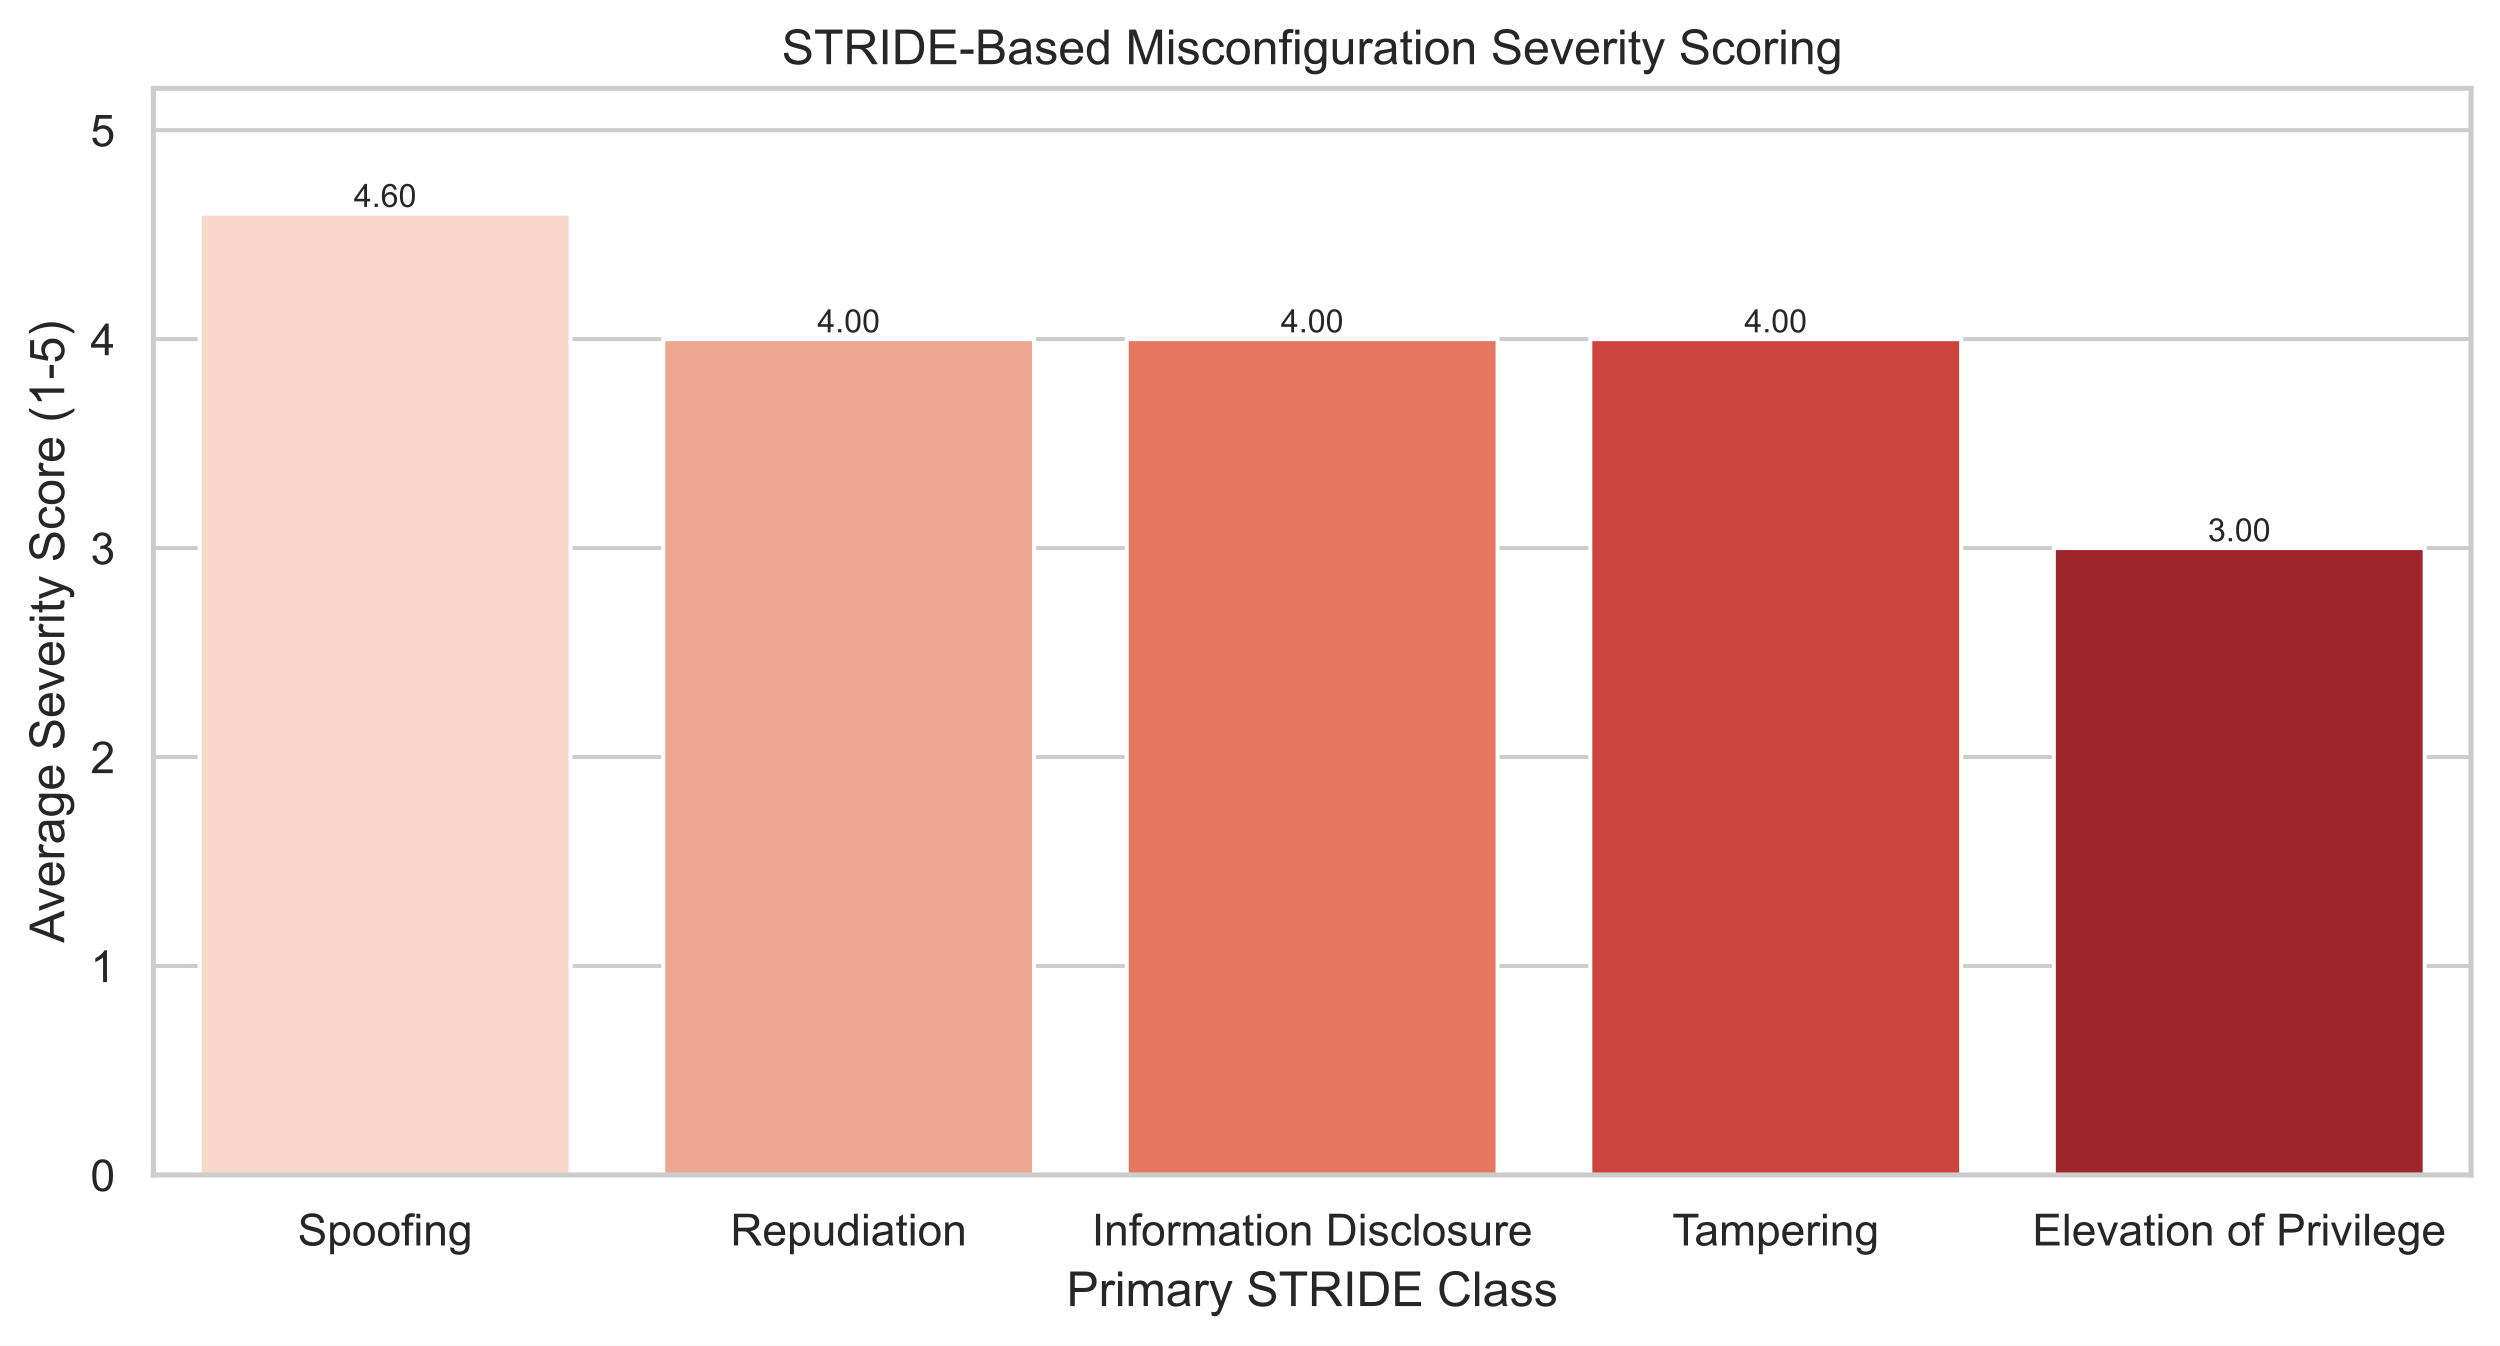
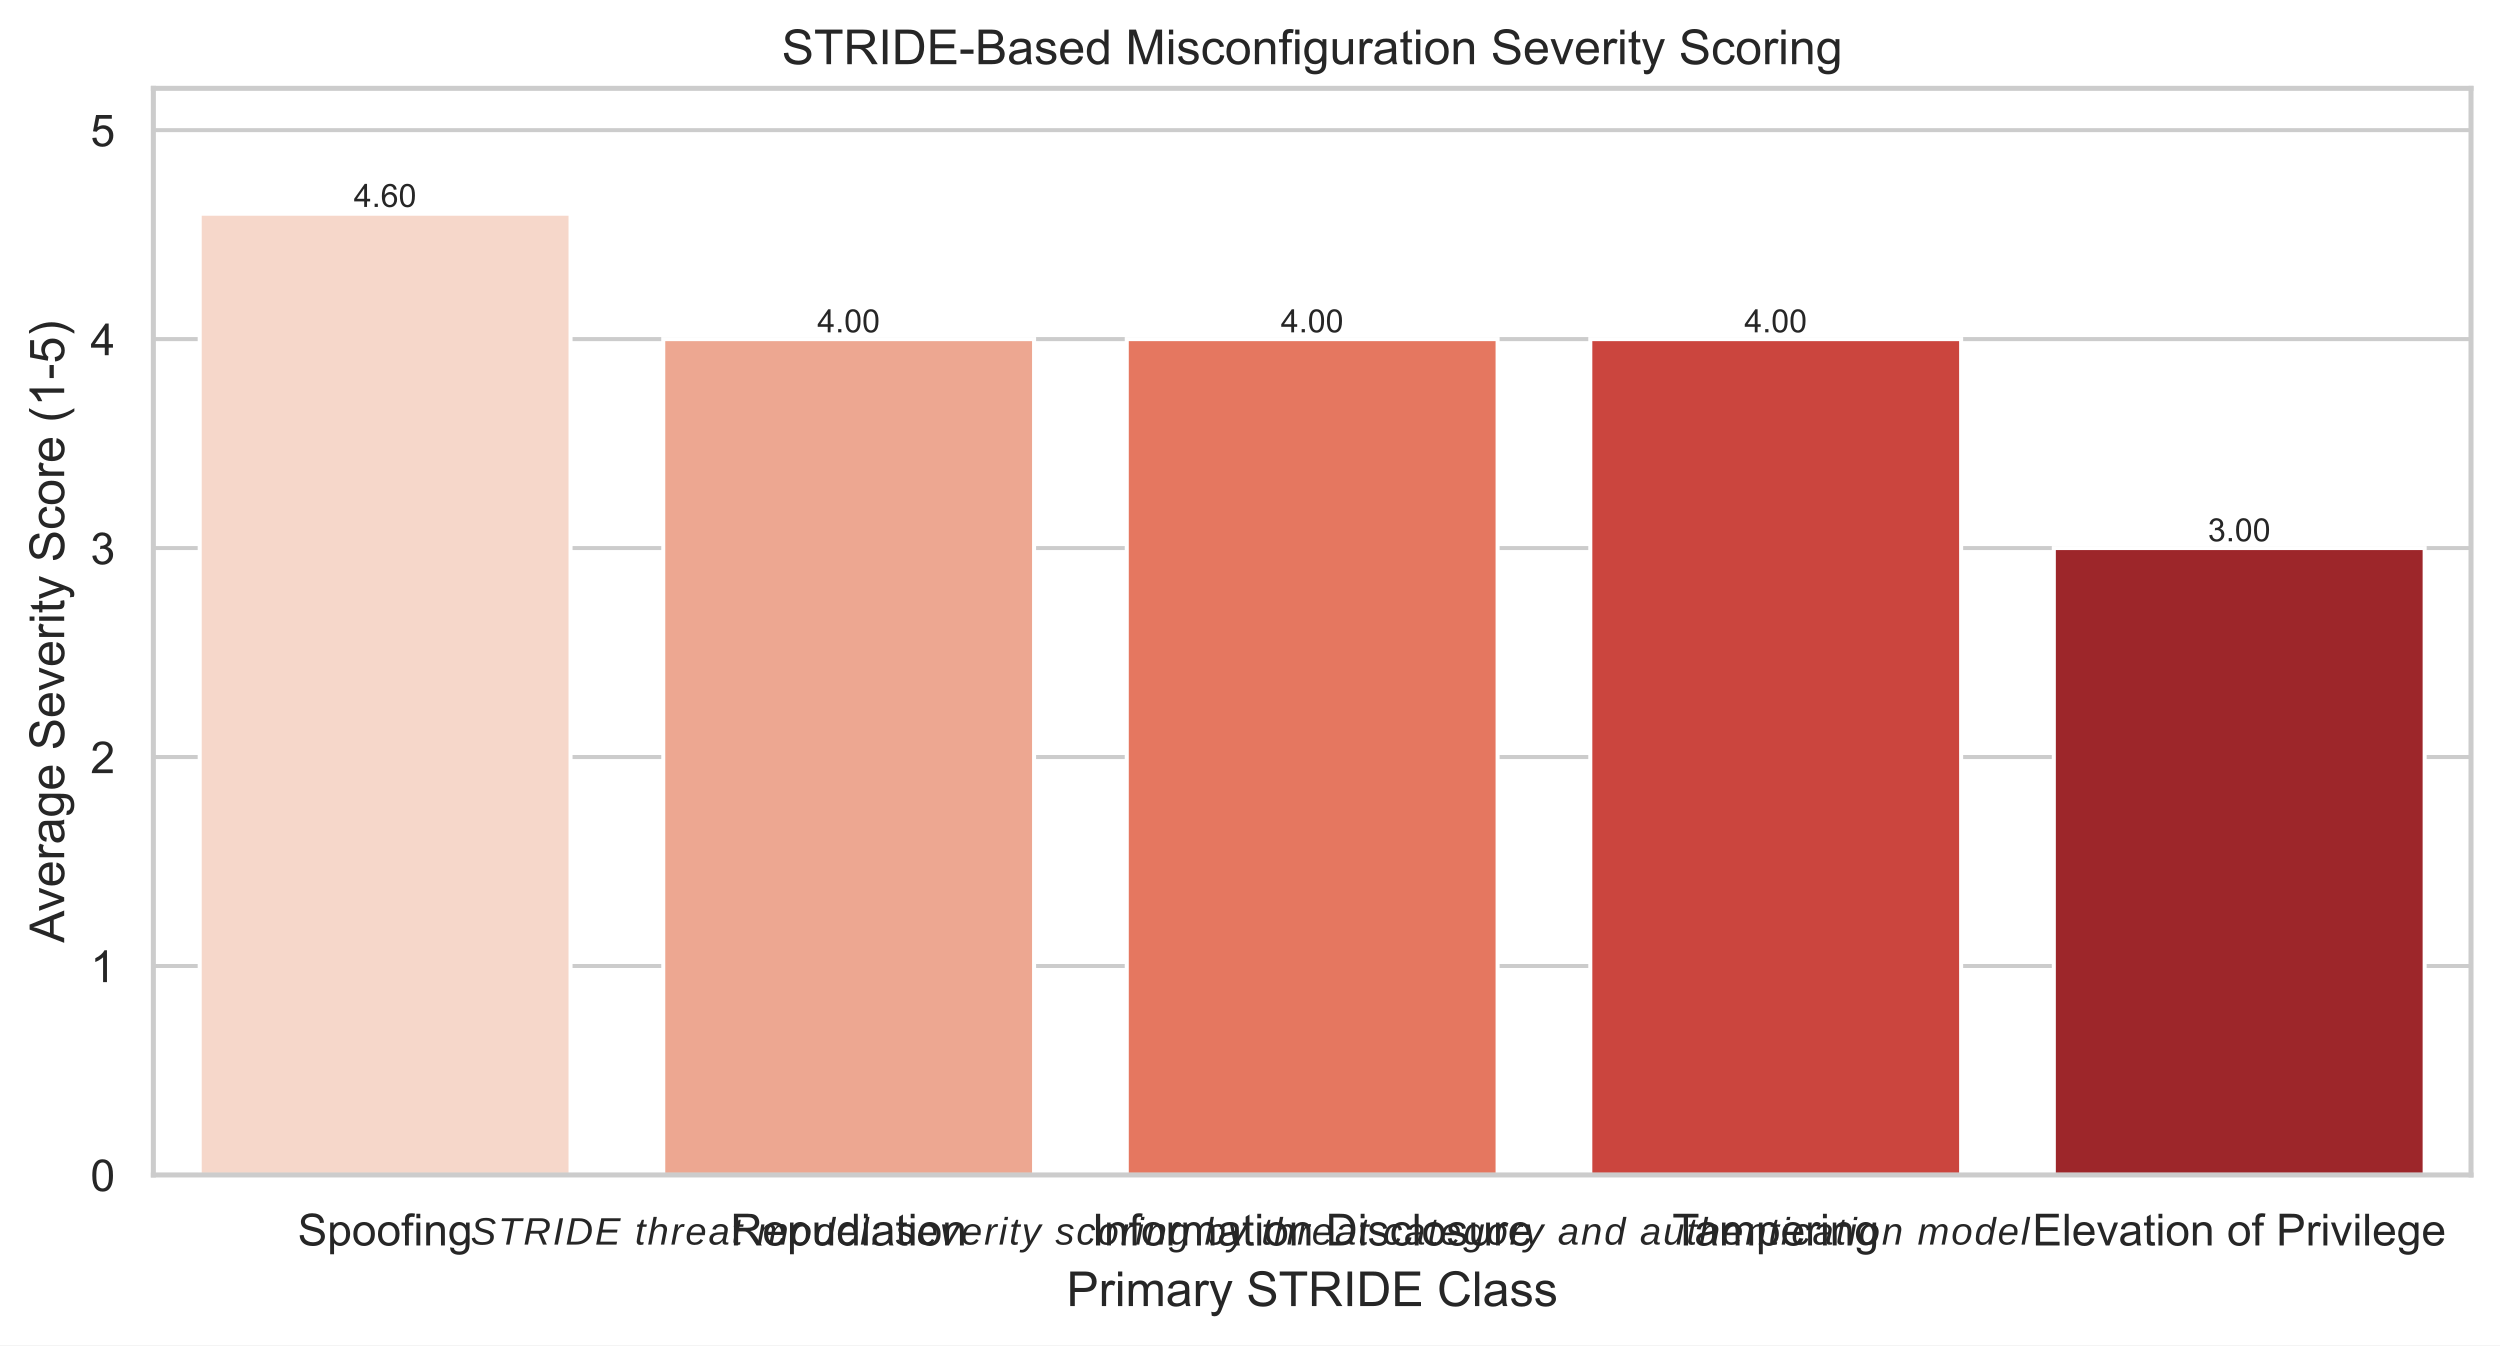
<svg xmlns="http://www.w3.org/2000/svg" xmlns:xlink="http://www.w3.org/1999/xlink" width="620.744pt" height="334.026pt" viewBox="0 0 620.744 334.026" version="1.1">
  <defs>
    <style type="text/css">*{stroke-linejoin: round; stroke-linecap: butt}</style>
  </defs>
  <g id="figure_1">
    <g id="patch_1">
      <path d="M 0 334.026  L 620.744 334.026  L 620.744 0  L 0 0  z " style="fill: #ffffff" />
    </g>
    <g id="axes_1">
      <g id="patch_2">
        <path d="M 38.079 291.74  L 613.544 291.74  L 613.544 21.936  L 38.079 21.936  z " style="fill: #ffffff" />
      </g>
      <g id="matplotlib.axis_1">
        <g id="xtick_1">
          <g id="text_1">
            <g style="fill: #262626" transform="translate(73.91427 309.2488) scale(0.11 -0.11)">
              <defs>
                <path id="ArialMT-36" d="M 288 1472  L 859 1522  Q 900 1178 1048 958  Q 1197 738 1509 602  Q 1822 466 2213 466  Q 2559 466 2825 569  Q 3091 672 3220 851  Q 3350 1031 3350 1244  Q 3350 1459 3225 1620  Q 3100 1781 2813 1891  Q 2628 1963 1997 2114  Q 1366 2266 1113 2400  Q 784 2572 623 2826  Q 463 3081 463 3397  Q 463 3744 659 4045  Q 856 4347 1234 4503  Q 1613 4659 2075 4659  Q 2584 4659 2973 4495  Q 3363 4331 3572 4012  Q 3781 3694 3797 3291  L 3216 3247  Q 3169 3681 2898 3903  Q 2628 4125 2100 4125  Q 1550 4125 1298 3923  Q 1047 3722 1047 3438  Q 1047 3191 1225 3031  Q 1400 2872 2139 2705  Q 2878 2538 3153 2413  Q 3553 2228 3743 1945  Q 3934 1663 3934 1294  Q 3934 928 3725 604  Q 3516 281 3123 101  Q 2731 -78 2241 -78  Q 1619 -78 1198 103  Q 778 284 539 648  Q 300 1013 288 1472  z " transform="scale(0.015625)" />
                <path id="ArialMT-53" d="M 422 -1272  L 422 3319  L 934 3319  L 934 2888  Q 1116 3141 1344 3267  Q 1572 3394 1897 3394  Q 2322 3394 2647 3175  Q 2972 2956 3137 2557  Q 3303 2159 3303 1684  Q 3303 1175 3120 767  Q 2938 359 2589 142  Q 2241 -75 1856 -75  Q 1575 -75 1351 44  Q 1128 163 984 344  L 984 -1272  L 422 -1272  z M 931 1641  Q 931 1000 1190 694  Q 1450 388 1819 388  Q 2194 388 2461 705  Q 2728 1022 2728 1688  Q 2728 2322 2467 2637  Q 2206 2953 1844 2953  Q 1484 2953 1207 2617  Q 931 2281 931 1641  z " transform="scale(0.015625)" />
                <path id="ArialMT-52" d="M 213 1659  Q 213 2581 725 3025  Q 1153 3394 1769 3394  Q 2453 3394 2887 2945  Q 3322 2497 3322 1706  Q 3322 1066 3130 698  Q 2938 331 2570 128  Q 2203 -75 1769 -75  Q 1072 -75 642 372  Q 213 819 213 1659  z M 791 1659  Q 791 1022 1069 705  Q 1347 388 1769 388  Q 2188 388 2466 706  Q 2744 1025 2744 1678  Q 2744 2294 2464 2611  Q 2184 2928 1769 2928  Q 1347 2928 1069 2612  Q 791 2297 791 1659  z " transform="scale(0.015625)" />
                <path id="ArialMT-49" d="M 556 0  L 556 2881  L 59 2881  L 59 3319  L 556 3319  L 556 3672  Q 556 4006 616 4169  Q 697 4388 901 4523  Q 1106 4659 1475 4659  Q 1713 4659 2000 4603  L 1916 4113  Q 1741 4144 1584 4144  Q 1328 4144 1222 4034  Q 1116 3925 1116 3625  L 1116 3319  L 1763 3319  L 1763 2881  L 1116 2881  L 1116 0  L 556 0  z " transform="scale(0.015625)" />
                <path id="ArialMT-4c" d="M 425 3934  L 425 4581  L 988 4581  L 988 3934  L 425 3934  z M 425 0  L 425 3319  L 988 3319  L 988 0  L 425 0  z " transform="scale(0.015625)" />
                <path id="ArialMT-51" d="M 422 0  L 422 3319  L 928 3319  L 928 2847  Q 1294 3394 1984 3394  Q 2284 3394 2536 3286  Q 2788 3178 2913 3003  Q 3038 2828 3088 2588  Q 3119 2431 3119 2041  L 3119 0  L 2556 0  L 2556 2019  Q 2556 2363 2490 2533  Q 2425 2703 2258 2804  Q 2091 2906 1866 2906  Q 1506 2906 1245 2678  Q 984 2450 984 1813  L 984 0  L 422 0  z " transform="scale(0.015625)" />
                <path id="ArialMT-4a" d="M 319 -275  L 866 -356  Q 900 -609 1056 -725  Q 1266 -881 1628 -881  Q 2019 -881 2231 -725  Q 2444 -569 2519 -288  Q 2563 -116 2559 434  Q 2191 0 1641 0  Q 956 0 581 494  Q 206 988 206 1678  Q 206 2153 378 2554  Q 550 2956 876 3175  Q 1203 3394 1644 3394  Q 2231 3394 2613 2919  L 2613 3319  L 3131 3319  L 3131 450  Q 3131 -325 2973 -648  Q 2816 -972 2473 -1159  Q 2131 -1347 1631 -1347  Q 1038 -1347 672 -1080  Q 306 -813 319 -275  z M 784 1719  Q 784 1066 1043 766  Q 1303 466 1694 466  Q 2081 466 2343 764  Q 2606 1063 2606 1700  Q 2606 2309 2336 2618  Q 2066 2928 1684 2928  Q 1309 2928 1046 2623  Q 784 2319 784 1719  z " transform="scale(0.015625)" />
              </defs>
              <use xlink:href="#ArialMT-36" />
              <use xlink:href="#ArialMT-53" transform="translate(66.70312 0)" />
              <use xlink:href="#ArialMT-52" transform="translate(122.3125 0)" />
              <use xlink:href="#ArialMT-52" transform="translate(177.9219 0)" />
              <use xlink:href="#ArialMT-49" transform="translate(233.5312 0)" />
              <use xlink:href="#ArialMT-4c" transform="translate(261.3125 0)" />
              <use xlink:href="#ArialMT-51" transform="translate(283.5312 0)" />
              <use xlink:href="#ArialMT-4a" transform="translate(339.1406 0)" />
            </g>
          </g>
        </g>
        <g id="xtick_2">
          <g id="text_2">
            <g style="fill: #262626" transform="translate(181.3649 309.2488) scale(0.11 -0.11)">
              <defs>
                <path id="ArialMT-35" d="M 503 0  L 503 4581  L 2534 4581  Q 3147 4581 3465 4457  Q 3784 4334 3975 4021  Q 4166 3709 4166 3331  Q 4166 2844 3850 2509  Q 3534 2175 2875 2084  Q 3116 1969 3241 1856  Q 3506 1613 3744 1247  L 4541 0  L 3778 0  L 3172 953  Q 2906 1366 2734 1584  Q 2563 1803 2427 1890  Q 2291 1978 2150 2013  Q 2047 2034 1813 2034  L 1109 2034  L 1109 0  L 503 0  z M 1109 2559  L 2413 2559  Q 2828 2559 3062 2645  Q 3297 2731 3419 2920  Q 3541 3109 3541 3331  Q 3541 3656 3305 3865  Q 3069 4075 2559 4075  L 1109 4075  L 1109 2559  z " transform="scale(0.015625)" />
                <path id="ArialMT-48" d="M 2694 1069  L 3275 997  Q 3138 488 2766 206  Q 2394 -75 1816 -75  Q 1088 -75 661 373  Q 234 822 234 1631  Q 234 2469 665 2931  Q 1097 3394 1784 3394  Q 2450 3394 2872 2941  Q 3294 2488 3294 1666  Q 3294 1616 3291 1516  L 816 1516  Q 847 969 1125 678  Q 1403 388 1819 388  Q 2128 388 2347 550  Q 2566 713 2694 1069  z M 847 1978  L 2700 1978  Q 2663 2397 2488 2606  Q 2219 2931 1791 2931  Q 1403 2931 1139 2672  Q 875 2413 847 1978  z " transform="scale(0.015625)" />
                <path id="ArialMT-58" d="M 2597 0  L 2597 488  Q 2209 -75 1544 -75  Q 1250 -75 995 37  Q 741 150 617 320  Q 494 491 444 738  Q 409 903 409 1263  L 409 3319  L 972 3319  L 972 1478  Q 972 1038 1006 884  Q 1059 663 1231 536  Q 1403 409 1656 409  Q 1909 409 2131 539  Q 2353 669 2445 892  Q 2538 1116 2538 1541  L 2538 3319  L 3100 3319  L 3100 0  L 2597 0  z " transform="scale(0.015625)" />
                <path id="ArialMT-47" d="M 2575 0  L 2575 419  Q 2259 -75 1647 -75  Q 1250 -75 917 144  Q 584 363 401 755  Q 219 1147 219 1656  Q 219 2153 384 2558  Q 550 2963 881 3178  Q 1213 3394 1622 3394  Q 1922 3394 2156 3267  Q 2391 3141 2538 2938  L 2538 4581  L 3097 4581  L 3097 0  L 2575 0  z M 797 1656  Q 797 1019 1065 703  Q 1334 388 1700 388  Q 2069 388 2326 689  Q 2584 991 2584 1609  Q 2584 2291 2321 2609  Q 2059 2928 1675 2928  Q 1300 2928 1048 2622  Q 797 2316 797 1656  z " transform="scale(0.015625)" />
                <path id="ArialMT-44" d="M 2588 409  Q 2275 144 1986 34  Q 1697 -75 1366 -75  Q 819 -75 525 192  Q 231 459 231 875  Q 231 1119 342 1320  Q 453 1522 633 1644  Q 813 1766 1038 1828  Q 1203 1872 1538 1913  Q 2219 1994 2541 2106  Q 2544 2222 2544 2253  Q 2544 2597 2384 2738  Q 2169 2928 1744 2928  Q 1347 2928 1158 2789  Q 969 2650 878 2297  L 328 2372  Q 403 2725 575 2942  Q 747 3159 1072 3276  Q 1397 3394 1825 3394  Q 2250 3394 2515 3294  Q 2781 3194 2906 3042  Q 3031 2891 3081 2659  Q 3109 2516 3109 2141  L 3109 1391  Q 3109 606 3145 398  Q 3181 191 3288 0  L 2700 0  Q 2613 175 2588 409  z M 2541 1666  Q 2234 1541 1622 1453  Q 1275 1403 1131 1340  Q 988 1278 909 1158  Q 831 1038 831 891  Q 831 666 1001 516  Q 1172 366 1500 366  Q 1825 366 2078 508  Q 2331 650 2450 897  Q 2541 1088 2541 1459  L 2541 1666  z " transform="scale(0.015625)" />
                <path id="ArialMT-57" d="M 1650 503  L 1731 6  Q 1494 -44 1306 -44  Q 1000 -44 831 53  Q 663 150 594 308  Q 525 466 525 972  L 525 2881  L 113 2881  L 113 3319  L 525 3319  L 525 4141  L 1084 4478  L 1084 3319  L 1650 3319  L 1650 2881  L 1084 2881  L 1084 941  Q 1084 700 1114 631  Q 1144 563 1211 522  Q 1278 481 1403 481  Q 1497 481 1650 503  z " transform="scale(0.015625)" />
              </defs>
              <use xlink:href="#ArialMT-35" />
              <use xlink:href="#ArialMT-48" transform="translate(72.21875 0)" />
              <use xlink:href="#ArialMT-53" transform="translate(127.8281 0)" />
              <use xlink:href="#ArialMT-58" transform="translate(183.4375 0)" />
              <use xlink:href="#ArialMT-47" transform="translate(239.0469 0)" />
              <use xlink:href="#ArialMT-4c" transform="translate(294.6562 0)" />
              <use xlink:href="#ArialMT-44" transform="translate(316.875 0)" />
              <use xlink:href="#ArialMT-57" transform="translate(372.4844 0)" />
              <use xlink:href="#ArialMT-4c" transform="translate(400.2656 0)" />
              <use xlink:href="#ArialMT-52" transform="translate(422.4844 0)" />
              <use xlink:href="#ArialMT-51" transform="translate(478.0938 0)" />
            </g>
          </g>
        </g>
        <g id="xtick_3">
          <g id="text_3">
            <g style="fill: #262626" transform="translate(271.0995 309.2488) scale(0.11 -0.11)">
              <defs>
                <path id="ArialMT-2c" d="M 597 0  L 597 4581  L 1203 4581  L 1203 0  L 597 0  z " transform="scale(0.015625)" />
                <path id="ArialMT-55" d="M 416 0  L 416 3319  L 922 3319  L 922 2816  Q 1116 3169 1280 3281  Q 1444 3394 1641 3394  Q 1925 3394 2219 3213  L 2025 2691  Q 1819 2813 1613 2813  Q 1428 2813 1281 2702  Q 1134 2591 1072 2394  Q 978 2094 978 1738  L 978 0  L 416 0  z " transform="scale(0.015625)" />
                <path id="ArialMT-50" d="M 422 0  L 422 3319  L 925 3319  L 925 2853  Q 1081 3097 1340 3245  Q 1600 3394 1931 3394  Q 2300 3394 2536 3241  Q 2772 3088 2869 2813  Q 3263 3394 3894 3394  Q 4388 3394 4653 3120  Q 4919 2847 4919 2278  L 4919 0  L 4359 0  L 4359 2091  Q 4359 2428 4304 2576  Q 4250 2725 4106 2815  Q 3963 2906 3769 2906  Q 3419 2906 3187 2673  Q 2956 2441 2956 1928  L 2956 0  L 2394 0  L 2394 2156  Q 2394 2531 2256 2718  Q 2119 2906 1806 2906  Q 1569 2906 1367 2781  Q 1166 2656 1075 2415  Q 984 2175 984 1722  L 984 0  L 422 0  z " transform="scale(0.015625)" />
                <path id="ArialMT-3" transform="scale(0.015625)" />
                <path id="ArialMT-27" d="M 494 0  L 494 4581  L 2072 4581  Q 2606 4581 2888 4516  Q 3281 4425 3559 4188  Q 3922 3881 4101 3404  Q 4281 2928 4281 2316  Q 4281 1794 4159 1391  Q 4038 988 3847 723  Q 3656 459 3429 307  Q 3203 156 2883 78  Q 2563 0 2147 0  L 494 0  z M 1100 541  L 2078 541  Q 2531 541 2789 625  Q 3047 709 3200 863  Q 3416 1078 3536 1442  Q 3656 1806 3656 2325  Q 3656 3044 3420 3430  Q 3184 3816 2847 3947  Q 2603 4041 2063 4041  L 1100 4041  L 1100 541  z " transform="scale(0.015625)" />
                <path id="ArialMT-56" d="M 197 991  L 753 1078  Q 800 744 1014 566  Q 1228 388 1613 388  Q 2000 388 2187 545  Q 2375 703 2375 916  Q 2375 1106 2209 1216  Q 2094 1291 1634 1406  Q 1016 1563 777 1677  Q 538 1791 414 1992  Q 291 2194 291 2438  Q 291 2659 392 2848  Q 494 3038 669 3163  Q 800 3259 1026 3326  Q 1253 3394 1513 3394  Q 1903 3394 2198 3281  Q 2494 3169 2634 2976  Q 2775 2784 2828 2463  L 2278 2388  Q 2241 2644 2061 2787  Q 1881 2931 1553 2931  Q 1166 2931 1000 2803  Q 834 2675 834 2503  Q 834 2394 903 2306  Q 972 2216 1119 2156  Q 1203 2125 1616 2013  Q 2213 1853 2448 1751  Q 2684 1650 2818 1456  Q 2953 1263 2953 975  Q 2953 694 2789 445  Q 2625 197 2315 61  Q 2006 -75 1616 -75  Q 969 -75 630 194  Q 291 463 197 991  z " transform="scale(0.015625)" />
                <path id="ArialMT-46" d="M 2588 1216  L 3141 1144  Q 3050 572 2676 248  Q 2303 -75 1759 -75  Q 1078 -75 664 370  Q 250 816 250 1647  Q 250 2184 428 2587  Q 606 2991 970 3192  Q 1334 3394 1763 3394  Q 2303 3394 2647 3120  Q 2991 2847 3088 2344  L 2541 2259  Q 2463 2594 2264 2762  Q 2066 2931 1784 2931  Q 1359 2931 1093 2626  Q 828 2322 828 1663  Q 828 994 1084 691  Q 1341 388 1753 388  Q 2084 388 2306 591  Q 2528 794 2588 1216  z " transform="scale(0.015625)" />
                <path id="ArialMT-4f" d="M 409 0  L 409 4581  L 972 4581  L 972 0  L 409 0  z " transform="scale(0.015625)" />
              </defs>
              <use xlink:href="#ArialMT-2c" />
              <use xlink:href="#ArialMT-51" transform="translate(27.78125 0)" />
              <use xlink:href="#ArialMT-49" transform="translate(83.39062 0)" />
              <use xlink:href="#ArialMT-52" transform="translate(111.1719 0)" />
              <use xlink:href="#ArialMT-55" transform="translate(166.7812 0)" />
              <use xlink:href="#ArialMT-50" transform="translate(200.0781 0)" />
              <use xlink:href="#ArialMT-44" transform="translate(283.375 0)" />
              <use xlink:href="#ArialMT-57" transform="translate(338.9844 0)" />
              <use xlink:href="#ArialMT-4c" transform="translate(366.7656 0)" />
              <use xlink:href="#ArialMT-52" transform="translate(388.9844 0)" />
              <use xlink:href="#ArialMT-51" transform="translate(444.5938 0)" />
              <use xlink:href="#ArialMT-3" transform="translate(500.2031 0)" />
              <use xlink:href="#ArialMT-27" transform="translate(527.9844 0)" />
              <use xlink:href="#ArialMT-4c" transform="translate(600.2031 0)" />
              <use xlink:href="#ArialMT-56" transform="translate(622.4219 0)" />
              <use xlink:href="#ArialMT-46" transform="translate(672.4219 0)" />
              <use xlink:href="#ArialMT-4f" transform="translate(722.4219 0)" />
              <use xlink:href="#ArialMT-52" transform="translate(744.6406 0)" />
              <use xlink:href="#ArialMT-56" transform="translate(800.25 0)" />
              <use xlink:href="#ArialMT-58" transform="translate(850.25 0)" />
              <use xlink:href="#ArialMT-55" transform="translate(905.8594 0)" />
              <use xlink:href="#ArialMT-48" transform="translate(939.1562 0)" />
            </g>
          </g>
        </g>
        <g id="xtick_4">
          <g id="text_4">
            <g style="fill: #262626" transform="translate(415.2274 309.2488) scale(0.11 -0.11)">
              <defs>
                <path id="ArialMT-37" d="M 1659 0  L 1659 4041  L 150 4041  L 150 4581  L 3781 4581  L 3781 4041  L 2266 4041  L 2266 0  L 1659 0  z " transform="scale(0.015625)" />
              </defs>
              <use xlink:href="#ArialMT-37" />
              <use xlink:href="#ArialMT-44" transform="translate(50 0)" />
              <use xlink:href="#ArialMT-50" transform="translate(105.6094 0)" />
              <use xlink:href="#ArialMT-53" transform="translate(188.9062 0)" />
              <use xlink:href="#ArialMT-48" transform="translate(244.5156 0)" />
              <use xlink:href="#ArialMT-55" transform="translate(300.125 0)" />
              <use xlink:href="#ArialMT-4c" transform="translate(333.4219 0)" />
              <use xlink:href="#ArialMT-51" transform="translate(355.6406 0)" />
              <use xlink:href="#ArialMT-4a" transform="translate(411.25 0)" />
            </g>
          </g>
        </g>
        <g id="xtick_5">
          <g id="text_5">
            <g style="fill: #262626" transform="translate(504.6389 309.2488) scale(0.11 -0.11)">
              <defs>
                <path id="ArialMT-28" d="M 506 0  L 506 4581  L 3819 4581  L 3819 4041  L 1113 4041  L 1113 2638  L 3647 2638  L 3647 2100  L 1113 2100  L 1113 541  L 3925 541  L 3925 0  L 506 0  z " transform="scale(0.015625)" />
                <path id="ArialMT-59" d="M 1344 0  L 81 3319  L 675 3319  L 1388 1331  Q 1503 1009 1600 663  Q 1675 925 1809 1294  L 2547 3319  L 3125 3319  L 1869 0  L 1344 0  z " transform="scale(0.015625)" />
                <path id="ArialMT-33" d="M 494 0  L 494 4581  L 2222 4581  Q 2678 4581 2919 4538  Q 3256 4481 3484 4323  Q 3713 4166 3852 3881  Q 3991 3597 3991 3256  Q 3991 2672 3619 2267  Q 3247 1863 2275 1863  L 1100 1863  L 1100 0  L 494 0  z M 1100 2403  L 2284 2403  Q 2872 2403 3119 2622  Q 3366 2841 3366 3238  Q 3366 3525 3220 3729  Q 3075 3934 2838 4000  Q 2684 4041 2272 4041  L 1100 4041  L 1100 2403  z " transform="scale(0.015625)" />
              </defs>
              <use xlink:href="#ArialMT-28" />
              <use xlink:href="#ArialMT-4f" transform="translate(66.70312 0)" />
              <use xlink:href="#ArialMT-48" transform="translate(88.92188 0)" />
              <use xlink:href="#ArialMT-59" transform="translate(144.5312 0)" />
              <use xlink:href="#ArialMT-44" transform="translate(194.5312 0)" />
              <use xlink:href="#ArialMT-57" transform="translate(250.1406 0)" />
              <use xlink:href="#ArialMT-4c" transform="translate(277.9219 0)" />
              <use xlink:href="#ArialMT-52" transform="translate(300.1406 0)" />
              <use xlink:href="#ArialMT-51" transform="translate(355.75 0)" />
              <use xlink:href="#ArialMT-3" transform="translate(411.3594 0)" />
              <use xlink:href="#ArialMT-52" transform="translate(439.1406 0)" />
              <use xlink:href="#ArialMT-49" transform="translate(494.75 0)" />
              <use xlink:href="#ArialMT-3" transform="translate(522.5312 0)" />
              <use xlink:href="#ArialMT-33" transform="translate(550.3125 0)" />
              <use xlink:href="#ArialMT-55" transform="translate(617.0156 0)" />
              <use xlink:href="#ArialMT-4c" transform="translate(650.3125 0)" />
              <use xlink:href="#ArialMT-59" transform="translate(672.5312 0)" />
              <use xlink:href="#ArialMT-4c" transform="translate(722.5312 0)" />
              <use xlink:href="#ArialMT-4f" transform="translate(744.75 0)" />
              <use xlink:href="#ArialMT-48" transform="translate(766.9688 0)" />
              <use xlink:href="#ArialMT-4a" transform="translate(822.5781 0)" />
              <use xlink:href="#ArialMT-48" transform="translate(878.1875 0)" />
            </g>
          </g>
        </g>
        <g id="text_6">
          <g style="fill: #262626" transform="translate(264.8076 324.3003) scale(0.12 -0.12)">
            <defs>
              <path id="ArialMT-5c" d="M 397 -1278  L 334 -750  Q 519 -800 656 -800  Q 844 -800 956 -737  Q 1069 -675 1141 -563  Q 1194 -478 1313 -144  Q 1328 -97 1363 -6  L 103 3319  L 709 3319  L 1400 1397  Q 1534 1031 1641 628  Q 1738 1016 1872 1384  L 2581 3319  L 3144 3319  L 1881 -56  Q 1678 -603 1566 -809  Q 1416 -1088 1222 -1217  Q 1028 -1347 759 -1347  Q 597 -1347 397 -1278  z " transform="scale(0.015625)" />
              <path id="ArialMT-26" d="M 3763 1606  L 4369 1453  Q 4178 706 3683 314  Q 3188 -78 2472 -78  Q 1731 -78 1267 223  Q 803 525 561 1097  Q 319 1669 319 2325  Q 319 3041 592 3573  Q 866 4106 1370 4382  Q 1875 4659 2481 4659  Q 3169 4659 3637 4309  Q 4106 3959 4291 3325  L 3694 3184  Q 3534 3684 3231 3912  Q 2928 4141 2469 4141  Q 1941 4141 1586 3887  Q 1231 3634 1087 3207  Q 944 2781 944 2328  Q 944 1744 1114 1308  Q 1284 872 1643 656  Q 2003 441 2422 441  Q 2931 441 3284 734  Q 3638 1028 3763 1606  z " transform="scale(0.015625)" />
            </defs>
            <use xlink:href="#ArialMT-33" />
            <use xlink:href="#ArialMT-55" transform="translate(66.70312 0)" />
            <use xlink:href="#ArialMT-4c" transform="translate(100 0)" />
            <use xlink:href="#ArialMT-50" transform="translate(122.2188 0)" />
            <use xlink:href="#ArialMT-44" transform="translate(205.5156 0)" />
            <use xlink:href="#ArialMT-55" transform="translate(261.125 0)" />
            <use xlink:href="#ArialMT-5c" transform="translate(294.4219 0)" />
            <use xlink:href="#ArialMT-3" transform="translate(344.4219 0)" />
            <use xlink:href="#ArialMT-36" transform="translate(372.2031 0)" />
            <use xlink:href="#ArialMT-37" transform="translate(438.9062 0)" />
            <use xlink:href="#ArialMT-35" transform="translate(499.9844 0)" />
            <use xlink:href="#ArialMT-2c" transform="translate(572.2031 0)" />
            <use xlink:href="#ArialMT-27" transform="translate(599.9844 0)" />
            <use xlink:href="#ArialMT-28" transform="translate(672.2031 0)" />
            <use xlink:href="#ArialMT-3" transform="translate(738.9062 0)" />
            <use xlink:href="#ArialMT-26" transform="translate(766.6875 0)" />
            <use xlink:href="#ArialMT-4f" transform="translate(838.9062 0)" />
            <use xlink:href="#ArialMT-44" transform="translate(861.125 0)" />
            <use xlink:href="#ArialMT-56" transform="translate(916.7344 0)" />
            <use xlink:href="#ArialMT-56" transform="translate(966.7344 0)" />
          </g>
        </g>
      </g>
      <g id="matplotlib.axis_2">
        <g id="ytick_1">
          <g id="line2d_1">
            <path d="M 38.079 291.74  L 613.544 291.74  " clip-path="url(#p62b8f62fb4)" style="fill: none; stroke: #cccccc; stroke-linecap: round" />
          </g>
          <g id="text_7">
            <g style="fill: #262626" transform="translate(22.46195 295.7446) scale(0.11 -0.11)">
              <defs>
                <path id="ArialMT-13" d="M 266 2259  Q 266 3072 433 3567  Q 600 4063 929 4331  Q 1259 4600 1759 4600  Q 2128 4600 2406 4451  Q 2684 4303 2865 4023  Q 3047 3744 3150 3342  Q 3253 2941 3253 2259  Q 3253 1453 3087 958  Q 2922 463 2592 192  Q 2263 -78 1759 -78  Q 1097 -78 719 397  Q 266 969 266 2259  z M 844 2259  Q 844 1131 1108 757  Q 1372 384 1759 384  Q 2147 384 2411 759  Q 2675 1134 2675 2259  Q 2675 3391 2411 3762  Q 2147 4134 1753 4134  Q 1366 4134 1134 3806  Q 844 3388 844 2259  z " transform="scale(0.015625)" />
              </defs>
              <use xlink:href="#ArialMT-13" />
            </g>
          </g>
        </g>
        <g id="ytick_2">
          <g id="line2d_2">
            <path d="M 38.079 239.855  L 613.544 239.855  " clip-path="url(#p62b8f62fb4)" style="fill: none; stroke: #cccccc; stroke-linecap: round" />
          </g>
          <g id="text_8">
            <g style="fill: #262626" transform="translate(22.46195 243.8592) scale(0.11 -0.11)">
              <defs>
                <path id="ArialMT-14" d="M 2384 0  L 1822 0  L 1822 3584  Q 1619 3391 1289 3197  Q 959 3003 697 2906  L 697 3450  Q 1169 3672 1522 3987  Q 1875 4303 2022 4600  L 2384 4600  L 2384 0  z " transform="scale(0.015625)" />
              </defs>
              <use xlink:href="#ArialMT-14" />
            </g>
          </g>
        </g>
        <g id="ytick_3">
          <g id="line2d_3">
            <path d="M 38.079 187.97  L 613.544 187.97  " clip-path="url(#p62b8f62fb4)" style="fill: none; stroke: #cccccc; stroke-linecap: round" />
          </g>
          <g id="text_9">
            <g style="fill: #262626" transform="translate(22.46195 191.9738) scale(0.11 -0.11)">
              <defs>
                <path id="ArialMT-15" d="M 3222 541  L 3222 0  L 194 0  Q 188 203 259 391  Q 375 700 629 1000  Q 884 1300 1366 1694  Q 2113 2306 2375 2664  Q 2638 3022 2638 3341  Q 2638 3675 2398 3904  Q 2159 4134 1775 4134  Q 1369 4134 1125 3890  Q 881 3647 878 3216  L 300 3275  Q 359 3922 746 4261  Q 1134 4600 1788 4600  Q 2447 4600 2831 4234  Q 3216 3869 3216 3328  Q 3216 3053 3103 2787  Q 2991 2522 2730 2228  Q 2469 1934 1863 1422  Q 1356 997 1212 845  Q 1069 694 975 541  L 3222 541  z " transform="scale(0.015625)" />
              </defs>
              <use xlink:href="#ArialMT-15" />
            </g>
          </g>
        </g>
        <g id="ytick_4">
          <g id="line2d_4">
            <path d="M 38.079 136.084  L 613.544 136.084  " clip-path="url(#p62b8f62fb4)" style="fill: none; stroke: #cccccc; stroke-linecap: round" />
          </g>
          <g id="text_10">
            <g style="fill: #262626" transform="translate(22.46195 140.0884) scale(0.11 -0.11)">
              <defs>
                <path id="ArialMT-16" d="M 269 1209  L 831 1284  Q 928 806 1161 595  Q 1394 384 1728 384  Q 2125 384 2398 659  Q 2672 934 2672 1341  Q 2672 1728 2419 1979  Q 2166 2231 1775 2231  Q 1616 2231 1378 2169  L 1441 2663  Q 1497 2656 1531 2656  Q 1891 2656 2178 2843  Q 2466 3031 2466 3422  Q 2466 3731 2256 3934  Q 2047 4138 1716 4138  Q 1388 4138 1169 3931  Q 950 3725 888 3313  L 325 3413  Q 428 3978 793 4289  Q 1159 4600 1703 4600  Q 2078 4600 2393 4439  Q 2709 4278 2876 4000  Q 3044 3722 3044 3409  Q 3044 3113 2884 2869  Q 2725 2625 2413 2481  Q 2819 2388 3044 2092  Q 3269 1797 3269 1353  Q 3269 753 2831 336  Q 2394 -81 1725 -81  Q 1122 -81 723 278  Q 325 638 269 1209  z " transform="scale(0.015625)" />
              </defs>
              <use xlink:href="#ArialMT-16" />
            </g>
          </g>
        </g>
        <g id="ytick_5">
          <g id="line2d_5">
            <path d="M 38.079 84.199  L 613.544 84.199  " clip-path="url(#p62b8f62fb4)" style="fill: none; stroke: #cccccc; stroke-linecap: round" />
          </g>
          <g id="text_11">
            <g style="fill: #262626" transform="translate(22.46195 88.20298) scale(0.11 -0.11)">
              <defs>
                <path id="ArialMT-17" d="M 2069 0  L 2069 1097  L 81 1097  L 81 1613  L 2172 4581  L 2631 4581  L 2631 1613  L 3250 1613  L 3250 1097  L 2631 1097  L 2631 0  L 2069 0  z M 2069 1613  L 2069 3678  L 634 1613  L 2069 1613  z " transform="scale(0.015625)" />
              </defs>
              <use xlink:href="#ArialMT-17" />
            </g>
          </g>
        </g>
        <g id="ytick_6">
          <g id="line2d_6">
            <path d="M 38.079 32.313  L 613.544 32.313  " clip-path="url(#p62b8f62fb4)" style="fill: none; stroke: #cccccc; stroke-linecap: round" />
          </g>
          <g id="text_12">
            <g style="fill: #262626" transform="translate(22.46195 36.31756) scale(0.11 -0.11)">
              <defs>
                <path id="ArialMT-18" d="M 266 1200  L 856 1250  Q 922 819 1161 601  Q 1400 384 1738 384  Q 2144 384 2425 690  Q 2706 997 2706 1503  Q 2706 1984 2436 2262  Q 2166 2541 1728 2541  Q 1456 2541 1237 2417  Q 1019 2294 894 2097  L 366 2166  L 809 4519  L 3088 4519  L 3088 3981  L 1259 3981  L 1013 2750  Q 1425 3038 1878 3038  Q 2478 3038 2890 2622  Q 3303 2206 3303 1553  Q 3303 931 2941 478  Q 2500 -78 1738 -78  Q 1113 -78 717 272  Q 322 622 266 1200  z " transform="scale(0.015625)" />
              </defs>
              <use xlink:href="#ArialMT-18" />
            </g>
          </g>
        </g>
        <g id="text_13">
          <g style="fill: #262626" transform="translate(15.93633 234.0893) rotate(-90) scale(0.12 -0.12)">
            <defs>
              <path id="ArialMT-24" d="M -9 0  L 1750 4581  L 2403 4581  L 4278 0  L 3588 0  L 3053 1388  L 1138 1388  L 634 0  L -9 0  z M 1313 1881  L 2866 1881  L 2388 3150  Q 2169 3728 2063 4100  Q 1975 3659 1816 3225  L 1313 1881  z " transform="scale(0.015625)" />
              <path id="ArialMT-b" d="M 1497 -1347  Q 1031 -759 709 28  Q 388 816 388 1659  Q 388 2403 628 3084  Q 909 3875 1497 4659  L 1900 4659  Q 1522 4009 1400 3731  Q 1209 3300 1100 2831  Q 966 2247 966 1656  Q 966 153 1900 -1347  L 1497 -1347  z " transform="scale(0.015625)" />
              <path id="ArialMT-10" d="M 203 1375  L 203 1941  L 1931 1941  L 1931 1375  L 203 1375  z " transform="scale(0.015625)" />
              <path id="ArialMT-c" d="M 791 -1347  L 388 -1347  Q 1322 153 1322 1656  Q 1322 2244 1188 2822  Q 1081 3291 891 3722  Q 769 4003 388 4659  L 791 4659  Q 1378 3875 1659 3084  Q 1900 2403 1900 1659  Q 1900 816 1576 28  Q 1253 -759 791 -1347  z " transform="scale(0.015625)" />
            </defs>
            <use xlink:href="#ArialMT-24" />
            <use xlink:href="#ArialMT-59" transform="translate(64.89062 0)" />
            <use xlink:href="#ArialMT-48" transform="translate(114.8906 0)" />
            <use xlink:href="#ArialMT-55" transform="translate(170.5 0)" />
            <use xlink:href="#ArialMT-44" transform="translate(203.7969 0)" />
            <use xlink:href="#ArialMT-4a" transform="translate(259.4062 0)" />
            <use xlink:href="#ArialMT-48" transform="translate(315.0156 0)" />
            <use xlink:href="#ArialMT-3" transform="translate(370.625 0)" />
            <use xlink:href="#ArialMT-36" transform="translate(398.4062 0)" />
            <use xlink:href="#ArialMT-48" transform="translate(465.1094 0)" />
            <use xlink:href="#ArialMT-59" transform="translate(520.7188 0)" />
            <use xlink:href="#ArialMT-48" transform="translate(570.7188 0)" />
            <use xlink:href="#ArialMT-55" transform="translate(626.3281 0)" />
            <use xlink:href="#ArialMT-4c" transform="translate(659.625 0)" />
            <use xlink:href="#ArialMT-57" transform="translate(681.8438 0)" />
            <use xlink:href="#ArialMT-5c" transform="translate(709.625 0)" />
            <use xlink:href="#ArialMT-3" transform="translate(759.625 0)" />
            <use xlink:href="#ArialMT-36" transform="translate(787.4062 0)" />
            <use xlink:href="#ArialMT-46" transform="translate(854.1094 0)" />
            <use xlink:href="#ArialMT-52" transform="translate(904.1094 0)" />
            <use xlink:href="#ArialMT-55" transform="translate(959.7188 0)" />
            <use xlink:href="#ArialMT-48" transform="translate(993.0156 0)" />
            <use xlink:href="#ArialMT-3" transform="translate(1048.625 0)" />
            <use xlink:href="#ArialMT-b" transform="translate(1076.406 0)" />
            <use xlink:href="#ArialMT-14" transform="translate(1109.703 0)" />
            <use xlink:href="#ArialMT-10" transform="translate(1165.312 0)" />
            <use xlink:href="#ArialMT-18" transform="translate(1198.609 0)" />
            <use xlink:href="#ArialMT-c" transform="translate(1254.219 0)" />
          </g>
        </g>
      </g>
      <g id="patch_3">
        <path d="M 49.588 291.74  L 141.663 291.74  L 141.663 53.068  L 49.588 53.068  z " clip-path="url(#p62b8f62fb4)" style="fill: #f6d7ca; stroke: #ffffff; stroke-linejoin: miter" />
      </g>
      <g id="patch_4">
        <path d="M 164.681 291.74  L 256.756 291.74  L 256.756 84.199  L 164.681 84.199  z " clip-path="url(#p62b8f62fb4)" style="fill: #eda791; stroke: #ffffff; stroke-linejoin: miter" />
      </g>
      <g id="patch_5">
        <path d="M 279.774 291.74  L 371.849 291.74  L 371.849 84.199  L 279.774 84.199  z " clip-path="url(#p62b8f62fb4)" style="fill: #e57760; stroke: #ffffff; stroke-linejoin: miter" />
      </g>
      <g id="patch_6">
        <path d="M 394.867 291.74  L 486.942 291.74  L 486.942 84.199  L 394.867 84.199  z " clip-path="url(#p62b8f62fb4)" style="fill: #cb453e; stroke: #ffffff; stroke-linejoin: miter" />
      </g>
      <g id="patch_7">
        <path d="M 509.961 291.74  L 602.035 291.74  L 602.035 136.084  L 509.961 136.084  z " clip-path="url(#p62b8f62fb4)" style="fill: #9d262a; stroke: #ffffff; stroke-linejoin: miter" />
      </g>
      <g id="line2d_7">
        <path clip-path="url(#p62b8f62fb4)" style="fill: none; stroke: #424242; stroke-width: 2.25; stroke-linecap: round" />
      </g>
      <g id="line2d_8">
        <path clip-path="url(#p62b8f62fb4)" style="fill: none; stroke: #424242; stroke-width: 2.25; stroke-linecap: round" />
      </g>
      <g id="line2d_9">
        <path clip-path="url(#p62b8f62fb4)" style="fill: none; stroke: #424242; stroke-width: 2.25; stroke-linecap: round" />
      </g>
      <g id="line2d_10">
        <path clip-path="url(#p62b8f62fb4)" style="fill: none; stroke: #424242; stroke-width: 2.25; stroke-linecap: round" />
      </g>
      <g id="line2d_11">
        <path clip-path="url(#p62b8f62fb4)" style="fill: none; stroke: #424242; stroke-width: 2.25; stroke-linecap: round" />
      </g>
      <g id="patch_8">
        <path d="M 38.079 291.74  L 38.079 21.936  " style="fill: none; stroke: #cccccc; stroke-width: 1.25; stroke-linejoin: miter; stroke-linecap: square" />
      </g>
      <g id="patch_9">
        <path d="M 613.544 291.74  L 613.544 21.936  " style="fill: none; stroke: #cccccc; stroke-width: 1.25; stroke-linejoin: miter; stroke-linecap: square" />
      </g>
      <g id="patch_10">
        <path d="M 38.079 291.74  L 613.544 291.74  " style="fill: none; stroke: #cccccc; stroke-width: 1.25; stroke-linejoin: miter; stroke-linecap: square" />
      </g>
      <g id="patch_11">
        <path d="M 38.079 21.936  L 613.544 21.936  " style="fill: none; stroke: #cccccc; stroke-width: 1.25; stroke-linejoin: miter; stroke-linecap: square" />
      </g>
      <g id="text_14">
        <g style="fill: #262626" transform="translate(87.84114 51.38398) scale(0.08 -0.08)">
          <defs>
            <path id="ArialMT-11" d="M 581 0  L 581 641  L 1222 641  L 1222 0  L 581 0  z " transform="scale(0.015625)" />
            <path id="ArialMT-19" d="M 3184 3459  L 2625 3416  Q 2550 3747 2413 3897  Q 2184 4138 1850 4138  Q 1581 4138 1378 3988  Q 1113 3794 959 3422  Q 806 3050 800 2363  Q 1003 2672 1297 2822  Q 1591 2972 1913 2972  Q 2475 2972 2870 2558  Q 3266 2144 3266 1488  Q 3266 1056 3080 686  Q 2894 316 2569 119  Q 2244 -78 1831 -78  Q 1128 -78 684 439  Q 241 956 241 2144  Q 241 3472 731 4075  Q 1159 4600 1884 4600  Q 2425 4600 2770 4297  Q 3116 3994 3184 3459  z M 888 1484  Q 888 1194 1011 928  Q 1134 663 1356 523  Q 1578 384 1822 384  Q 2178 384 2434 671  Q 2691 959 2691 1453  Q 2691 1928 2437 2201  Q 2184 2475 1800 2475  Q 1419 2475 1153 2201  Q 888 1928 888 1484  z " transform="scale(0.015625)" />
          </defs>
          <use xlink:href="#ArialMT-17" />
          <use xlink:href="#ArialMT-11" transform="translate(55.60938 0)" />
          <use xlink:href="#ArialMT-19" transform="translate(83.39062 0)" />
          <use xlink:href="#ArialMT-13" transform="translate(139 0)" />
        </g>
      </g>
      <g id="text_15">
        <g style="fill: #262626" transform="translate(202.9342 82.51523) scale(0.08 -0.08)">
          <use xlink:href="#ArialMT-17" />
          <use xlink:href="#ArialMT-11" transform="translate(55.60938 0)" />
          <use xlink:href="#ArialMT-13" transform="translate(83.39062 0)" />
          <use xlink:href="#ArialMT-13" transform="translate(139 0)" />
        </g>
      </g>
      <g id="text_16">
        <g style="fill: #262626" transform="translate(318.0273 82.51523) scale(0.08 -0.08)">
          <use xlink:href="#ArialMT-17" />
          <use xlink:href="#ArialMT-11" transform="translate(55.60938 0)" />
          <use xlink:href="#ArialMT-13" transform="translate(83.39062 0)" />
          <use xlink:href="#ArialMT-13" transform="translate(139 0)" />
        </g>
      </g>
      <g id="text_17">
        <g style="fill: #262626" transform="translate(433.1203 82.51523) scale(0.08 -0.08)">
          <use xlink:href="#ArialMT-17" />
          <use xlink:href="#ArialMT-11" transform="translate(55.60938 0)" />
          <use xlink:href="#ArialMT-13" transform="translate(83.39062 0)" />
          <use xlink:href="#ArialMT-13" transform="translate(139 0)" />
        </g>
      </g>
      <g id="text_18">
        <g style="fill: #262626" transform="translate(548.2134 134.4007) scale(0.08 -0.08)">
          <use xlink:href="#ArialMT-16" />
          <use xlink:href="#ArialMT-11" transform="translate(55.60938 0)" />
          <use xlink:href="#ArialMT-13" transform="translate(83.39062 0)" />
          <use xlink:href="#ArialMT-13" transform="translate(139 0)" />
        </g>
      </g>
      <g id="text_19">
        <g style="fill: #262626" transform="translate(194.0985 15.93633) scale(0.12 -0.12)">
          <defs>
            <path id="ArialMT-25" d="M 469 0  L 469 4581  L 2188 4581  Q 2713 4581 3030 4442  Q 3347 4303 3526 4014  Q 3706 3725 3706 3409  Q 3706 3116 3547 2856  Q 3388 2597 3066 2438  Q 3481 2316 3704 2022  Q 3928 1728 3928 1328  Q 3928 1006 3792 729  Q 3656 453 3456 303  Q 3256 153 2954 76  Q 2653 0 2216 0  L 469 0  z M 1075 2656  L 2066 2656  Q 2469 2656 2644 2709  Q 2875 2778 2992 2937  Q 3109 3097 3109 3338  Q 3109 3566 3000 3739  Q 2891 3913 2687 3977  Q 2484 4041 1991 4041  L 1075 4041  L 1075 2656  z M 1075 541  L 2216 541  Q 2509 541 2628 563  Q 2838 600 2978 687  Q 3119 775 3209 942  Q 3300 1109 3300 1328  Q 3300 1584 3169 1773  Q 3038 1963 2805 2039  Q 2572 2116 2134 2116  L 1075 2116  L 1075 541  z " transform="scale(0.015625)" />
            <path id="ArialMT-30" d="M 475 0  L 475 4581  L 1388 4581  L 2472 1338  Q 2622 884 2691 659  Q 2769 909 2934 1394  L 4031 4581  L 4847 4581  L 4847 0  L 4263 0  L 4263 3834  L 2931 0  L 2384 0  L 1059 3900  L 1059 0  L 475 0  z " transform="scale(0.015625)" />
          </defs>
          <use xlink:href="#ArialMT-36" />
          <use xlink:href="#ArialMT-37" transform="translate(66.70312 0)" />
          <use xlink:href="#ArialMT-35" transform="translate(127.7812 0)" />
          <use xlink:href="#ArialMT-2c" transform="translate(200 0)" />
          <use xlink:href="#ArialMT-27" transform="translate(227.7812 0)" />
          <use xlink:href="#ArialMT-28" transform="translate(300 0)" />
          <use xlink:href="#ArialMT-10" transform="translate(366.7031 0)" />
          <use xlink:href="#ArialMT-25" transform="translate(400 0)" />
          <use xlink:href="#ArialMT-44" transform="translate(466.7031 0)" />
          <use xlink:href="#ArialMT-56" transform="translate(522.3125 0)" />
          <use xlink:href="#ArialMT-48" transform="translate(572.3125 0)" />
          <use xlink:href="#ArialMT-47" transform="translate(627.9219 0)" />
          <use xlink:href="#ArialMT-3" transform="translate(683.5312 0)" />
          <use xlink:href="#ArialMT-30" transform="translate(711.3125 0)" />
          <use xlink:href="#ArialMT-4c" transform="translate(794.6094 0)" />
          <use xlink:href="#ArialMT-56" transform="translate(816.8281 0)" />
          <use xlink:href="#ArialMT-46" transform="translate(866.8281 0)" />
          <use xlink:href="#ArialMT-52" transform="translate(916.8281 0)" />
          <use xlink:href="#ArialMT-51" transform="translate(972.4375 0)" />
          <use xlink:href="#ArialMT-49" transform="translate(1028.047 0)" />
          <use xlink:href="#ArialMT-4c" transform="translate(1055.828 0)" />
          <use xlink:href="#ArialMT-4a" transform="translate(1078.047 0)" />
          <use xlink:href="#ArialMT-58" transform="translate(1133.656 0)" />
          <use xlink:href="#ArialMT-55" transform="translate(1189.266 0)" />
          <use xlink:href="#ArialMT-44" transform="translate(1222.562 0)" />
          <use xlink:href="#ArialMT-57" transform="translate(1278.172 0)" />
          <use xlink:href="#ArialMT-4c" transform="translate(1305.953 0)" />
          <use xlink:href="#ArialMT-52" transform="translate(1328.172 0)" />
          <use xlink:href="#ArialMT-51" transform="translate(1383.781 0)" />
          <use xlink:href="#ArialMT-3" transform="translate(1439.391 0)" />
          <use xlink:href="#ArialMT-36" transform="translate(1467.172 0)" />
          <use xlink:href="#ArialMT-48" transform="translate(1533.875 0)" />
          <use xlink:href="#ArialMT-59" transform="translate(1589.484 0)" />
          <use xlink:href="#ArialMT-48" transform="translate(1639.484 0)" />
          <use xlink:href="#ArialMT-55" transform="translate(1695.094 0)" />
          <use xlink:href="#ArialMT-4c" transform="translate(1728.391 0)" />
          <use xlink:href="#ArialMT-57" transform="translate(1750.609 0)" />
          <use xlink:href="#ArialMT-5c" transform="translate(1778.391 0)" />
          <use xlink:href="#ArialMT-3" transform="translate(1828.391 0)" />
          <use xlink:href="#ArialMT-36" transform="translate(1856.172 0)" />
          <use xlink:href="#ArialMT-46" transform="translate(1922.875 0)" />
          <use xlink:href="#ArialMT-52" transform="translate(1972.875 0)" />
          <use xlink:href="#ArialMT-55" transform="translate(2028.484 0)" />
          <use xlink:href="#ArialMT-4c" transform="translate(2061.781 0)" />
          <use xlink:href="#ArialMT-51" transform="translate(2084 0)" />
          <use xlink:href="#ArialMT-4a" transform="translate(2139.609 0)" />
        </g>
      </g>
    </g>
  </g>
  <defs>
    <clipPath id="p62b8f62fb4">
      <rect x="38.079" y="21.936" width="575.465" height="269.804" />
    </clipPath>
  </defs>
+   <g id="text_footnote">
+     <g style="fill: #262626" transform="translate(310.3722 309.0259) scale(0.95 0.95)">
+       <text x="0" y="0" style="font-family: Arial; font-size: 10px; letter-spacing: 0.5px; font-style: italic; text-anchor: middle;">STRIDE threat model: severity scoring by threat category and authentication model</text>
+     </g>
+   </g>
</svg>
